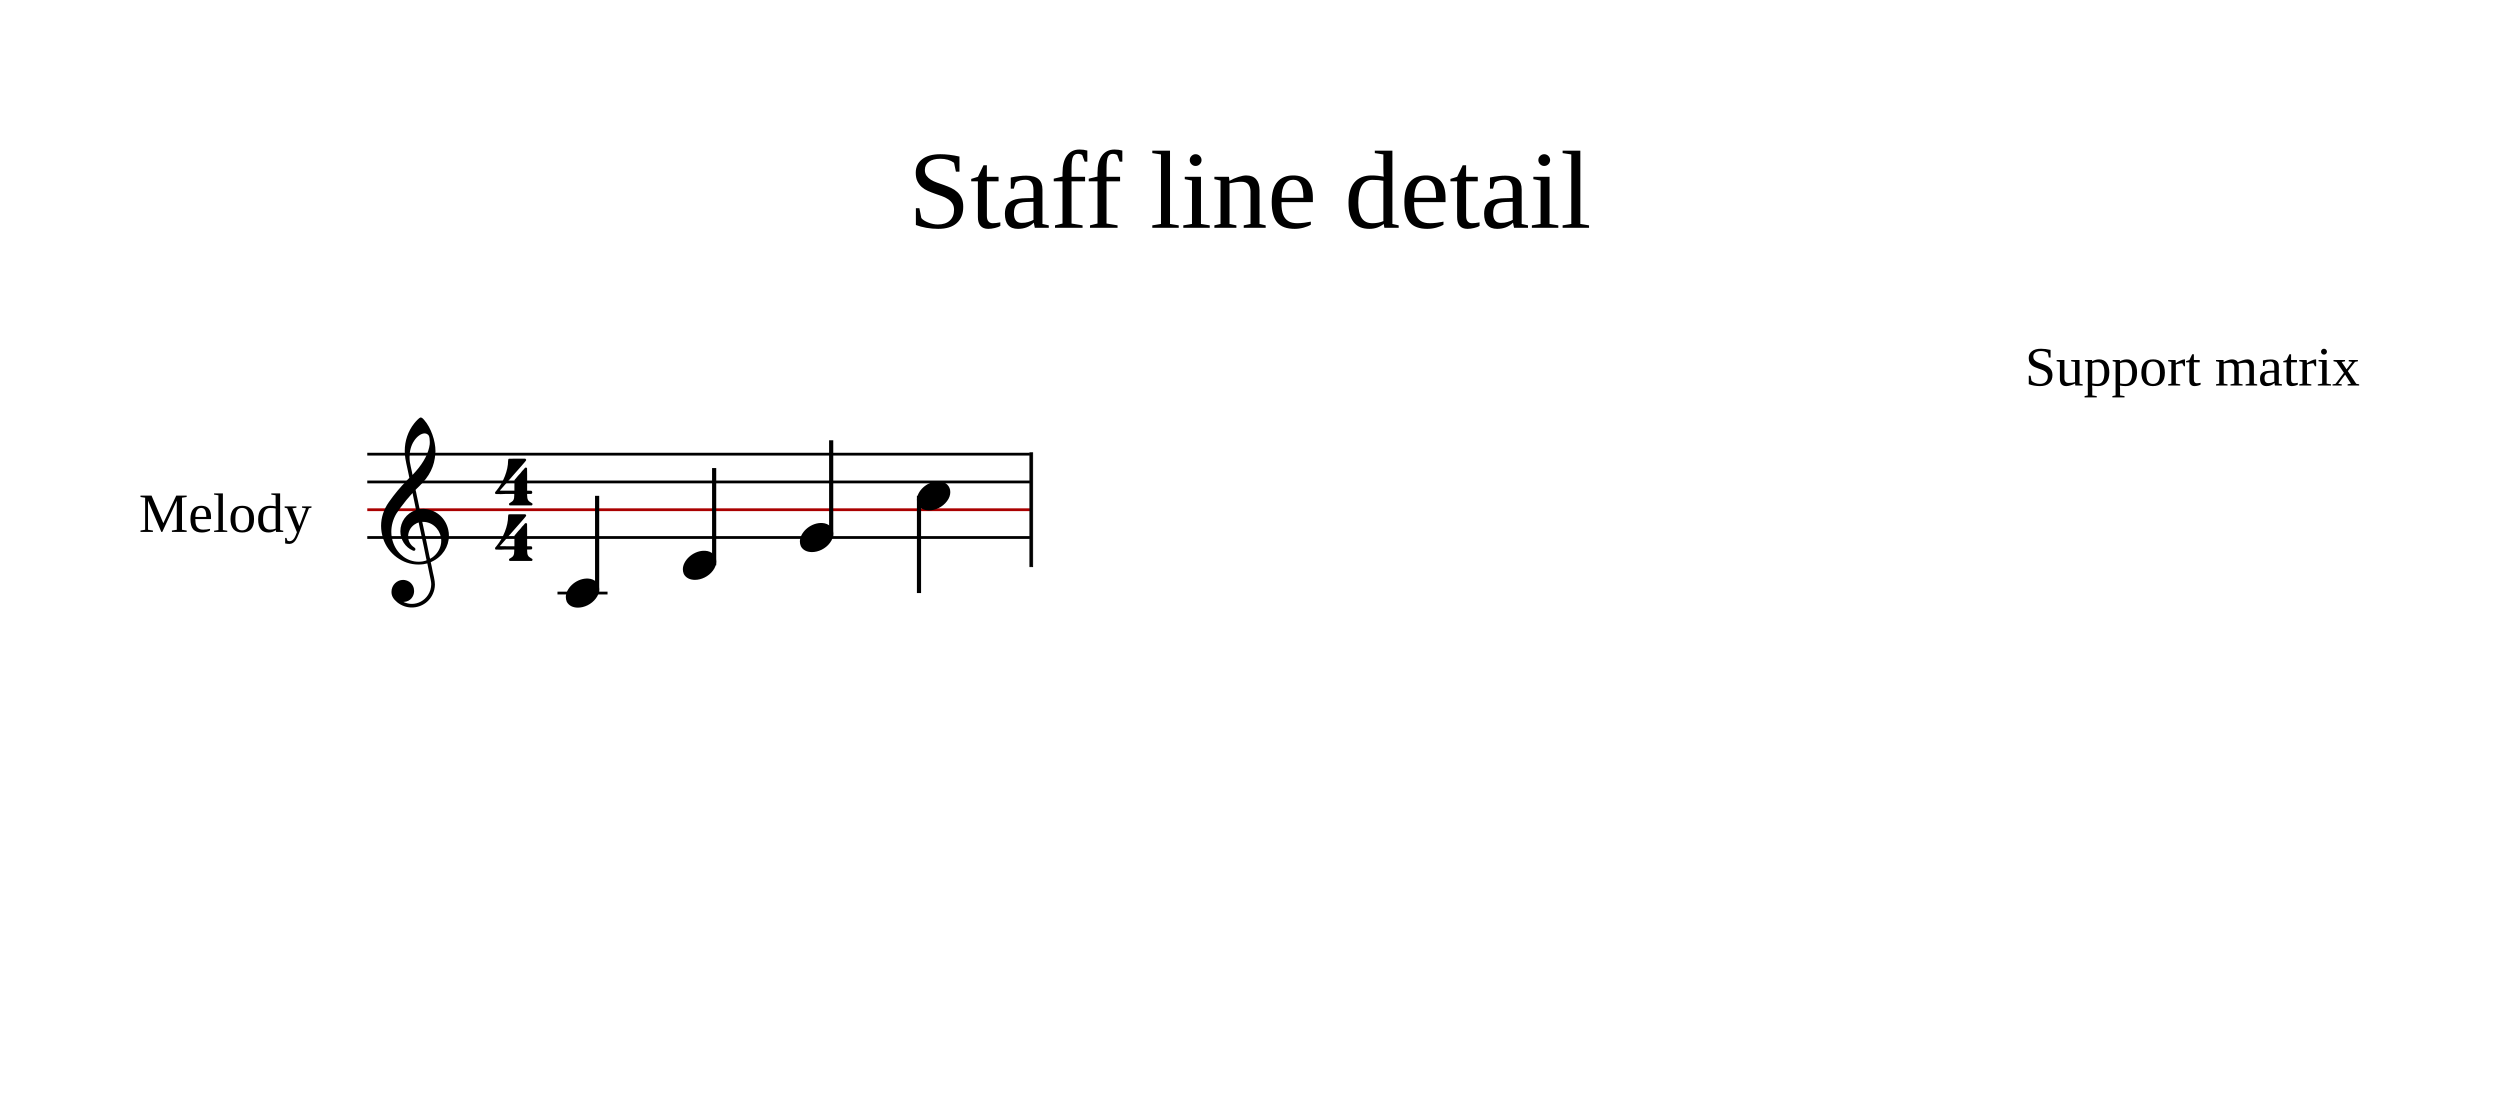
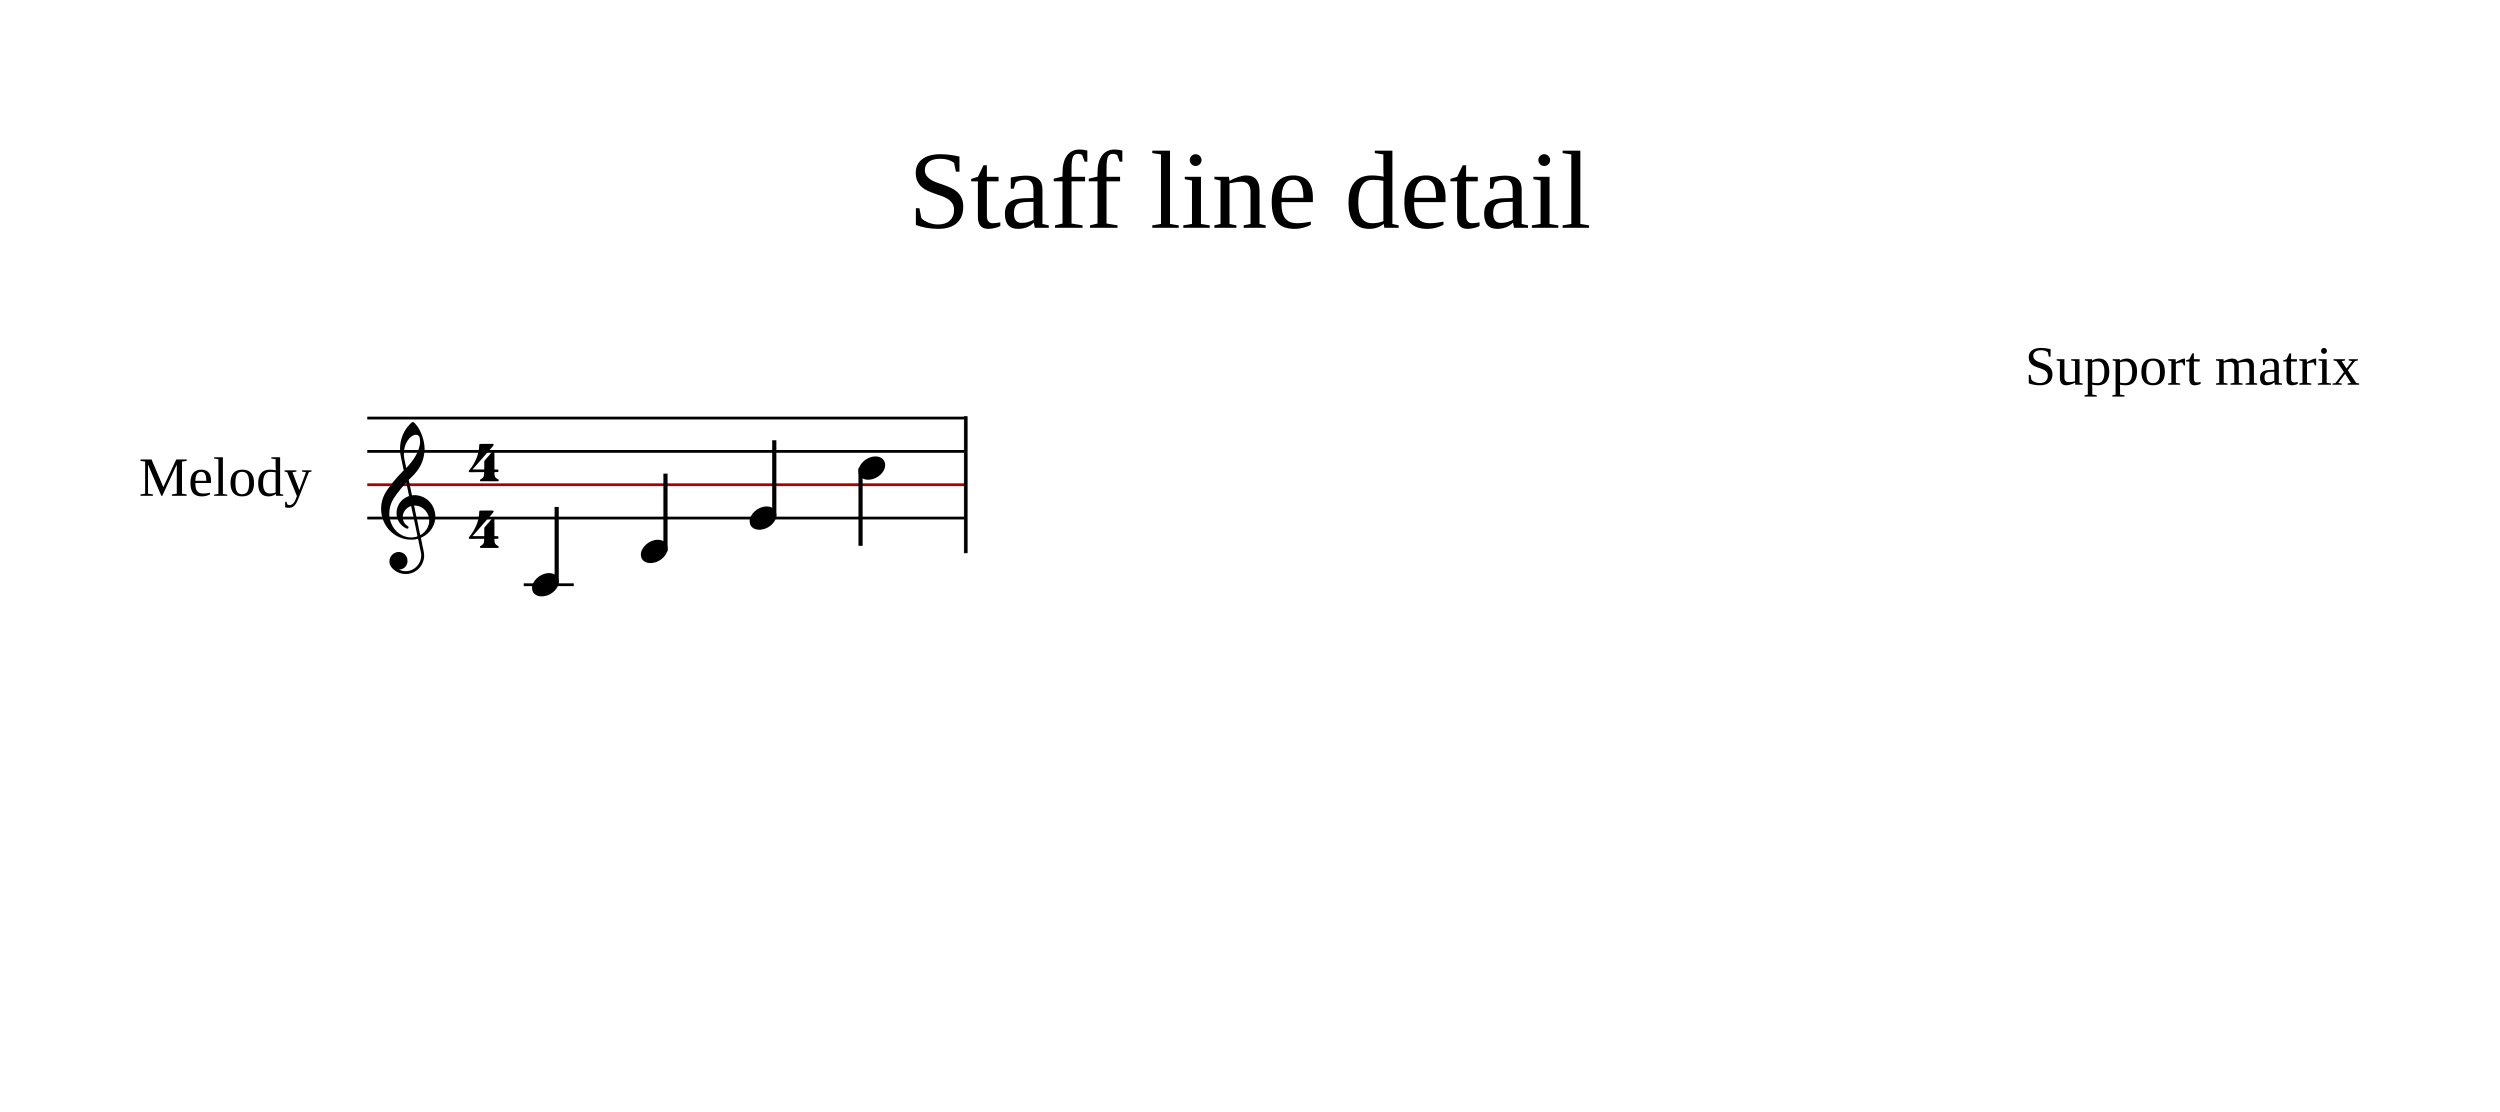
<svg xmlns="http://www.w3.org/2000/svg" id="osmdSvgPage1" width="900" height="400" viewBox="0 0 900 400" style="background-color: rgb(255, 255, 255);">
  <g class="staffline" id="Melody0-1">
    <g class="vf-measure" id="1">
-       <path stroke-width="1" fill="none" stroke="#000000" stroke-dasharray="none" d="M132.217 163.5L370.762 163.5" />
-       <path stroke-width="1" fill="none" stroke="#000000" stroke-dasharray="none" d="M132.217 173.5L370.762 173.5" />
-       <path stroke-width="1" fill="none" stroke="#AA0000" stroke-dasharray="none" d="M132.217 183.5L370.762 183.5" />
-       <path stroke-width="1" fill="none" stroke="#000000" stroke-dasharray="none" d="M132.217 193.5L370.762 193.5" />
-       <rect stroke-width="0.3" fill="#000000" stroke="#000000" stroke-dasharray="none" x="370.762" y="163" width="1" height="41" />
+       <path stroke-width="1" fill="none" stroke="#000000" stroke-dasharray="none" d="M132.217 150.5L347.163 150.5" />
+       <path stroke-width="1" fill="none" stroke="#000000" stroke-dasharray="none" d="M132.217 162.5L347.163 162.5" />
+       <path stroke-width="1" fill="none" stroke="#AA0000" stroke-dasharray="none" d="M132.217 174.5L347.163 174.5" />
+       <path stroke-width="1" fill="none" stroke="#000000" stroke-dasharray="none" d="M132.217 186.5L347.163 186.5" />
+       <rect stroke-width="0.3" fill="#000000" stroke="#000000" stroke-dasharray="none" x="347.163" y="150" width="1" height="49" />
      <g class="vf-clef">
-         <path stroke-width="0.3" fill="#000000" stroke="none" stroke-dasharray="none" d="M151.271 150.329C151.329 150.3,151.386 150.3,151.473 150.3C151.818 150.3,152.222 150.588,152.798 151.308C155.13 153.986,156.772 158.652,156.772 162.454C156.772 162.742,156.714 162.972,156.714 163.26C156.455 167.782,154.612 171.497,150.954 175.01L149.975 175.961L149.63 176.335L149.63 176.45L149.831 177.314L150.148 178.87L150.465 180.31C150.897 182.268,151.07 183.276,151.07 183.276C151.07 183.276,151.07 183.276,151.07 183.276C151.07 183.276,151.185 183.276,151.329 183.247C151.473 183.247,151.934 183.19,152.423 183.19C152.769 183.19,153.114 183.247,153.287 183.247C157.348 183.766,160.487 186.674,161.38 190.764C161.553 191.426,161.61 192.146,161.61 192.866C161.61 196.754,159.278 200.47,155.39 202.226C155.159 202.37,155.073 202.399,155.073 202.399L155.073 202.428C155.073 202.428,155.246 203.09,155.39 203.839L155.822 206.028L156.225 207.785C156.455 208.908,156.57 209.714,156.57 210.434C156.57 211.068,156.484 211.644,156.34 212.306C155.361 216.31,151.876 218.7,148.247 218.7C146.462 218.7,144.618 218.124,143.006 216.828C141.566 215.618,140.932 214.524,140.932 213.084C140.932 210.55,142.977 208.764,145.108 208.764C145.857 208.764,146.606 208.994,147.326 209.426C148.535 210.262,149.082 211.529,149.082 212.767C149.082 214.668,147.758 216.54,145.482 216.684L145.252 216.684L145.425 216.799C146.375 217.202,147.326 217.404,148.247 217.404C150.58 217.404,152.769 216.223,154.094 214.178C154.842 213.026,155.246 211.673,155.246 210.319C155.246 209.801,155.159 209.282,155.044 208.706C155.044 208.649,154.958 208.188,154.842 207.756C154.209 204.646,153.834 202.831,153.834 202.831C153.834 202.831,153.834 202.831,153.834 202.831C153.777 202.831,153.662 202.831,153.575 202.889C153.287 202.946,152.682 203.09,152.423 203.119C151.79 203.206,151.185 203.234,150.609 203.234C144.964 203.234,139.722 199.433,137.908 193.817C137.447 192.319,137.188 190.822,137.188 189.324C137.188 186.329,138.138 183.391,139.982 180.77C141.998 177.919,144.014 175.471,146.49 172.937L147.354 172.044L147.153 170.978L146.778 169.222L146.289 166.975C146.145 166.14,145.972 165.334,145.943 165.161C145.799 164.21,145.713 163.289,145.713 162.338C145.713 158.71,146.894 155.225,149.111 152.431C149.774 151.567,150.954 150.415,151.271 150.329M153.028 156.031C152.97 156.031,152.884 156.031,152.798 156.031C151.617 156.031,150.09 157.126,149.054 158.738C147.988 160.322,147.441 162.425,147.441 164.585C147.441 165.161,147.47 165.766,147.556 166.37C147.642 166.802,147.671 167.09,147.902 168.127L148.305 169.942C148.42 170.489,148.506 170.921,148.506 170.978L148.506 170.978C148.535 170.978,149.428 169.999,149.716 169.654C152.596 166.399,154.324 162.972,154.698 159.948C154.727 159.66,154.727 159.43,154.727 159.142C154.727 158.249,154.612 157.385,154.41 156.924C154.18 156.463,153.662 156.089,153.028 156.031M148.679 178.294C148.622 177.89,148.535 177.574,148.535 177.516C148.535 177.516,148.535 177.516,148.506 177.516C148.449 177.516,147.21 178.956,146.346 179.964C144.878 181.75,143.322 183.881,142.689 184.918C141.479 186.962,140.874 189.238,140.874 191.484C140.874 192.953,141.162 194.364,141.681 195.718C143.236 199.721,146.807 202.226,150.695 202.226C151.156 202.226,151.674 202.198,152.164 202.111C152.798 201.996,153.575 201.766,153.575 201.679L153.575 201.679C153.575 201.679,153.518 201.391,153.431 201.074L152.596 196.956L151.934 193.874L151.502 191.743L151.041 189.67C150.81 188.431,150.724 188.114,150.724 188.114C150.724 188.114,150.724 188.086,150.695 188.086C150.522 188.086,149.601 188.546,149.198 188.834C147.7 189.871,146.922 191.513,146.922 193.126C146.922 194.652,147.671 196.178,149.111 197.071C149.428 197.273,149.543 197.446,149.543 197.647C149.543 197.676,149.543 197.762,149.543 197.791C149.486 198.137,149.284 198.281,148.996 198.281C148.881 198.281,148.737 198.252,148.564 198.166C145.914 197.014,144.129 194.278,144.129 191.282L144.129 191.282C144.129 187.826,146.289 184.831,149.601 183.65L149.774 183.593L149.486 182.153L148.679 178.294M152.999 187.913C152.769 187.884,152.538 187.884,152.366 187.884C152.308 187.884,152.222 187.884,152.164 187.884L152.02 187.884L152.135 188.402L152.74 191.225L153.114 193.068L153.518 194.882L154.324 198.886L154.641 200.412C154.756 200.815,154.814 201.161,154.842 201.161C154.842 201.161,154.842 201.161,154.842 201.161C154.871 201.161,155.361 200.873,155.678 200.642C157.146 199.606,158.241 197.993,158.644 196.322C158.788 195.775,158.846 195.199,158.846 194.652C158.846 191.311,156.369 188.287,152.999 187.913" />
+         <path stroke-width="0.3" fill="#000000" stroke="none" stroke-dasharray="none" d="M148.46 151.963C148.506 151.94,148.552 151.94,148.622 151.94C148.898 151.94,149.221 152.17,149.681 152.746C151.548 154.889,152.861 158.622,152.861 161.663C152.861 161.893,152.815 162.078,152.815 162.308C152.608 165.925,151.133 168.897,148.207 171.708L147.424 172.469L147.147 172.768L147.147 172.86L147.308 173.552L147.562 174.796L147.815 175.948C148.161 177.514,148.299 178.321,148.299 178.321C148.299 178.321,148.299 178.321,148.299 178.321C148.299 178.321,148.391 178.321,148.506 178.298C148.622 178.298,148.99 178.252,149.382 178.252C149.658 178.252,149.935 178.298,150.073 178.298C153.322 178.712,155.833 181.04,156.547 184.311C156.686 184.841,156.732 185.417,156.732 185.993C156.732 189.104,154.865 192.076,151.755 193.481C151.571 193.596,151.502 193.619,151.502 193.619L151.502 193.642C151.502 193.642,151.64 194.172,151.755 194.771L152.101 196.522L152.423 197.928C152.608 198.826,152.7 199.472,152.7 200.048C152.7 200.554,152.631 201.015,152.515 201.545C151.732 204.748,148.944 206.66,146.041 206.66C144.613 206.66,143.138 206.199,141.848 205.162C140.696 204.195,140.189 203.319,140.189 202.167C140.189 200.14,141.825 198.711,143.53 198.711C144.129 198.711,144.728 198.896,145.304 199.241C146.272 199.909,146.709 200.923,146.709 201.914C146.709 203.434,145.649 204.932,143.829 205.047L143.645 205.047L143.783 205.139C144.544 205.462,145.304 205.623,146.041 205.623C147.907 205.623,149.658 204.679,150.718 203.043C151.317 202.121,151.64 201.038,151.64 199.955C151.64 199.541,151.571 199.126,151.479 198.665C151.479 198.619,151.409 198.25,151.317 197.905C150.81 195.416,150.511 193.965,150.511 193.965C150.511 193.965,150.511 193.965,150.511 193.965C150.465 193.965,150.373 193.965,150.304 194.011C150.073 194.057,149.589 194.172,149.382 194.195C148.875 194.264,148.391 194.288,147.93 194.288C143.415 194.288,139.221 191.246,137.77 186.753C137.401 185.555,137.194 184.357,137.194 183.159C137.194 180.763,137.954 178.413,139.429 176.316C141.041 174.035,142.654 172.077,144.636 170.049L145.327 169.335L145.166 168.483L144.866 167.077L144.474 165.28C144.359 164.612,144.221 163.967,144.198 163.829C144.083 163.068,144.014 162.331,144.014 161.571C144.014 158.668,144.958 155.88,146.732 153.645C147.262 152.954,148.207 152.032,148.46 151.963M149.866 156.525C149.82 156.525,149.751 156.525,149.681 156.525C148.737 156.525,147.516 157.4,146.686 158.691C145.834 159.958,145.396 161.64,145.396 163.368C145.396 163.829,145.419 164.312,145.488 164.796C145.557 165.142,145.58 165.372,145.765 166.202L146.087 167.653C146.179 168.091,146.248 168.437,146.248 168.483L146.248 168.483C146.272 168.483,146.986 167.699,147.216 167.423C149.52 164.819,150.903 162.078,151.202 159.658C151.225 159.428,151.225 159.244,151.225 159.013C151.225 158.299,151.133 157.608,150.972 157.239C150.787 156.871,150.373 156.571,149.866 156.525M146.387 174.335C146.341 174.012,146.272 173.759,146.272 173.713C146.272 173.713,146.272 173.713,146.248 173.713C146.202 173.713,145.212 174.865,144.52 175.671C143.345 177.1,142.101 178.805,141.594 179.634C140.627 181.27,140.143 183.09,140.143 184.887C140.143 186.062,140.373 187.191,140.788 188.274C142.032 191.477,144.889 193.481,148 193.481C148.368 193.481,148.783 193.458,149.175 193.389C149.681 193.297,150.304 193.112,150.304 193.043L150.304 193.043C150.304 193.043,150.257 192.813,150.188 192.56L149.52 189.265L148.99 186.8L148.645 185.095L148.276 183.436C148.092 182.445,148.023 182.192,148.023 182.192C148.023 182.192,148.023 182.168,148 182.168C147.861 182.168,147.124 182.537,146.801 182.768C145.603 183.597,144.981 184.91,144.981 186.2C144.981 187.422,145.58 188.643,146.732 189.357C146.986 189.518,147.078 189.656,147.078 189.818C147.078 189.841,147.078 189.91,147.078 189.933C147.032 190.209,146.871 190.325,146.64 190.325C146.548 190.325,146.433 190.302,146.295 190.232C144.175 189.311,142.746 187.122,142.746 184.726L142.746 184.726C142.746 181.961,144.474 179.565,147.124 178.62L147.262 178.574L147.032 177.422L146.387 174.335M149.843 182.03C149.658 182.007,149.474 182.007,149.336 182.007C149.29 182.007,149.221 182.007,149.175 182.007L149.059 182.007L149.152 182.422L149.635 184.68L149.935 186.154L150.257 187.606L150.903 190.808L151.156 192.03C151.248 192.352,151.294 192.629,151.317 192.629C151.317 192.629,151.317 192.629,151.317 192.629C151.34 192.629,151.732 192.398,151.985 192.214C153.16 191.384,154.036 190.094,154.359 188.758C154.474 188.32,154.52 187.859,154.52 187.422C154.52 184.749,152.538 182.33,149.843 182.03" />
      </g>
      <g class="vf-timesignature">
-         <path stroke-width="0.3" fill="#000000" stroke="none" stroke-dasharray="none" d="M183.228 165.154C183.257 165.126,183.66 165.126,184.898 165.126C185.273 165.126,185.676 165.126,186.194 165.126L189.103 165.126L189.19 165.212C189.334 165.298,189.42 165.442,189.42 165.558C189.42 165.73,189.334 165.846,189.218 165.961C189.19 166.047,188.93 166.278,188.758 166.537L187.231 168.294L185.273 170.511L184.236 171.692L182.681 173.478L180.636 175.81C180.29 176.242,179.916 176.588,179.916 176.588C179.916 176.588,179.916 176.588,179.916 176.588C179.916 176.646,180.175 176.646,182.566 176.646L185.186 176.646L185.186 174.774C185.186 172.873,185.186 172.844,185.215 172.815C185.273 172.729,185.532 172.412,186.54 171.231L186.943 170.799L187.346 170.367L187.951 169.59L188.585 168.927L188.902 168.524C189.017 168.351,189.19 168.322,189.334 168.322C189.506 168.322,189.65 168.409,189.737 168.553C189.766 168.639,189.766 168.697,189.766 170.828C189.766 171.318,189.766 171.922,189.766 172.642L189.766 176.646L190.486 176.646C191.148 176.646,191.177 176.646,191.263 176.674C191.494 176.761,191.609 176.991,191.609 177.25C191.609 177.394,191.58 177.567,191.465 177.682C191.292 177.826,191.263 177.826,190.486 177.826L189.766 177.826L189.766 178.316C189.794 179.785,190.082 180.361,191.206 180.966C191.609 181.167,191.695 181.225,191.695 181.513C191.695 181.714,191.638 181.801,191.494 181.916L191.407 181.945L187.462 181.945L183.545 181.945L183.458 181.916C183.286 181.801,183.257 181.714,183.257 181.513C183.257 181.225,183.286 181.167,183.718 180.966C184.841 180.361,185.129 179.785,185.129 178.316L185.129 177.826L181.817 177.826C181.212 177.884,180.722 177.884,180.319 177.884C178.505 177.884,178.476 177.826,178.447 177.826C178.274 177.769,178.217 177.596,178.217 177.394C178.217 177.394,178.217 177.394,178.217 177.394C178.217 177.193,178.217 177.193,178.793 176.53C181.212 173.593,182.911 169.33,182.911 165.932C182.911 165.414,182.998 165.241,183.228 165.154M184.956 183.529L184.985 183.529L184.898 183.529L184.956 183.529M184.956 164.118L184.985 164.118L184.898 164.118L184.956 164.118" />
-         <path stroke-width="0.3" fill="#000000" stroke="none" stroke-dasharray="none" d="M183.228 185.154C183.257 185.126,183.66 185.126,184.898 185.126C185.273 185.126,185.676 185.126,186.194 185.126L189.103 185.126L189.19 185.212C189.334 185.298,189.42 185.442,189.42 185.558C189.42 185.73,189.334 185.846,189.218 185.961C189.19 186.047,188.93 186.278,188.758 186.537L187.231 188.294L185.273 190.511L184.236 191.692L182.681 193.478L180.636 195.81C180.29 196.242,179.916 196.588,179.916 196.588C179.916 196.588,179.916 196.588,179.916 196.588C179.916 196.646,180.175 196.646,182.566 196.646L185.186 196.646L185.186 194.774C185.186 192.873,185.186 192.844,185.215 192.815C185.273 192.729,185.532 192.412,186.54 191.231L186.943 190.799L187.346 190.367L187.951 189.59L188.585 188.927L188.902 188.524C189.017 188.351,189.19 188.322,189.334 188.322C189.506 188.322,189.65 188.409,189.737 188.553C189.766 188.639,189.766 188.697,189.766 190.828C189.766 191.318,189.766 191.922,189.766 192.642L189.766 196.646L190.486 196.646C191.148 196.646,191.177 196.646,191.263 196.674C191.494 196.761,191.609 196.991,191.609 197.25C191.609 197.394,191.58 197.567,191.465 197.682C191.292 197.826,191.263 197.826,190.486 197.826L189.766 197.826L189.766 198.316C189.794 199.785,190.082 200.361,191.206 200.966C191.609 201.167,191.695 201.225,191.695 201.513C191.695 201.714,191.638 201.801,191.494 201.916L191.407 201.945L187.462 201.945L183.545 201.945L183.458 201.916C183.286 201.801,183.257 201.714,183.257 201.513C183.257 201.225,183.286 201.167,183.718 200.966C184.841 200.361,185.129 199.785,185.129 198.316L185.129 197.826L181.817 197.826C181.212 197.884,180.722 197.884,180.319 197.884C178.505 197.884,178.476 197.826,178.447 197.826C178.274 197.769,178.217 197.596,178.217 197.394C178.217 197.394,178.217 197.394,178.217 197.394C178.217 197.193,178.217 197.193,178.793 196.53C181.212 193.593,182.911 189.33,182.911 185.932C182.911 185.414,182.998 185.241,183.228 185.154M184.956 203.529L184.985 203.529L184.898 203.529L184.956 203.529M184.956 184.118L184.985 184.118L184.898 184.118L184.956 184.118" />
+         <path stroke-width="0.3" fill="#000000" stroke="none" stroke-dasharray="none" d="M172.764 159.824C172.787 159.8,173.109 159.8,174.1 159.8C174.4 159.8,174.722 159.8,175.137 159.8L177.464 159.8L177.533 159.87C177.648 159.939,177.717 160.054,177.717 160.146C177.717 160.284,177.648 160.376,177.556 160.469C177.533 160.538,177.326 160.722,177.187 160.929L175.966 162.335L174.4 164.109L173.57 165.054L172.326 166.482L170.69 168.348C170.414 168.694,170.114 168.97,170.114 168.97C170.114 168.97,170.114 168.97,170.114 168.97C170.114 169.016,170.321 169.016,172.234 169.016L174.33 169.016L174.33 167.519C174.33 165.998,174.33 165.975,174.353 165.952C174.4 165.883,174.607 165.63,175.413 164.685L175.736 164.339L176.058 163.994L176.542 163.372L177.049 162.842L177.303 162.519C177.395 162.381,177.533 162.358,177.648 162.358C177.786 162.358,177.902 162.427,177.971 162.542C177.994 162.611,177.994 162.657,177.994 164.362C177.994 164.754,177.994 165.238,177.994 165.814L177.994 169.016L178.57 169.016C179.1 169.016,179.123 169.016,179.192 169.04C179.376 169.109,179.468 169.293,179.468 169.5C179.468 169.616,179.445 169.754,179.353 169.846C179.215 169.961,179.192 169.961,178.57 169.961L177.994 169.961L177.994 170.353C178.017 171.528,178.247 171.989,179.146 172.472C179.468 172.634,179.537 172.68,179.537 172.91C179.537 173.072,179.491 173.141,179.376 173.233L179.307 173.256L176.151 173.256L173.017 173.256L172.948 173.233C172.81 173.141,172.787 173.072,172.787 172.91C172.787 172.68,172.81 172.634,173.155 172.472C174.054 171.989,174.284 171.528,174.284 170.353L174.284 169.961L171.635 169.961C171.151 170.007,170.759 170.007,170.437 170.007C168.985 170.007,168.962 169.961,168.939 169.961C168.801 169.915,168.755 169.777,168.755 169.616C168.755 169.616,168.755 169.616,168.755 169.616C168.755 169.454,168.755 169.454,169.216 168.924C171.151 166.574,172.51 163.164,172.51 160.446C172.51 160.031,172.579 159.893,172.764 159.824M174.146 174.523L174.169 174.523L174.1 174.523L174.146 174.523M174.146 158.994L174.169 158.994L174.1 158.994L174.146 158.994" />
+         <path stroke-width="0.3" fill="#000000" stroke="none" stroke-dasharray="none" d="M172.764 183.824C172.787 183.8,173.109 183.8,174.1 183.8C174.4 183.8,174.722 183.8,175.137 183.8L177.464 183.8L177.533 183.87C177.648 183.939,177.717 184.054,177.717 184.146C177.717 184.284,177.648 184.376,177.556 184.469C177.533 184.538,177.326 184.722,177.187 184.929L175.966 186.335L174.4 188.109L173.57 189.054L172.326 190.482L170.69 192.348C170.414 192.694,170.114 192.97,170.114 192.97C170.114 192.97,170.114 192.97,170.114 192.97C170.114 193.016,170.321 193.016,172.234 193.016L174.33 193.016L174.33 191.519C174.33 189.998,174.33 189.975,174.353 189.952C174.4 189.883,174.607 189.63,175.413 188.685L175.736 188.339L176.058 187.994L176.542 187.372L177.049 186.842L177.303 186.519C177.395 186.381,177.533 186.358,177.648 186.358C177.786 186.358,177.902 186.427,177.971 186.542C177.994 186.611,177.994 186.657,177.994 188.362C177.994 188.754,177.994 189.238,177.994 189.814L177.994 193.016L178.57 193.016C179.1 193.016,179.123 193.016,179.192 193.04C179.376 193.109,179.468 193.293,179.468 193.5C179.468 193.616,179.445 193.754,179.353 193.846C179.215 193.961,179.192 193.961,178.57 193.961L177.994 193.961L177.994 194.353C178.017 195.528,178.247 195.989,179.146 196.472C179.468 196.634,179.537 196.68,179.537 196.91C179.537 197.072,179.491 197.141,179.376 197.233L179.307 197.256L176.151 197.256L173.017 197.256L172.948 197.233C172.81 197.141,172.787 197.072,172.787 196.91C172.787 196.68,172.81 196.634,173.155 196.472C174.054 195.989,174.284 195.528,174.284 194.353L174.284 193.961L171.635 193.961C171.151 194.007,170.759 194.007,170.437 194.007C168.985 194.007,168.962 193.961,168.939 193.961C168.801 193.915,168.755 193.777,168.755 193.616C168.755 193.616,168.755 193.616,168.755 193.616C168.755 193.454,168.755 193.454,169.216 192.924C171.151 190.574,172.51 187.164,172.51 184.446C172.51 184.031,172.579 183.893,172.764 183.824M174.146 198.523L174.169 198.523L174.1 198.523L174.146 198.523M174.146 182.994L174.169 182.994L174.1 182.994L174.146 182.994" />
      </g>
      <g class="vf-ledgers" id="vf-auto1003ledgers">
-         <path stroke-width="1" fill="none" stroke="#000000" stroke-dasharray="none" d="M200.695 213.5L218.713 213.5" />
+         <path stroke-width="1" fill="none" stroke="#000000" stroke-dasharray="none" d="M188.537 210.5L206.556 210.5" />
      </g>
      <g class="vf-stavenote" id="vf-auto1003">
        <g class="vf-note" pointer-events="bounding-box">
          <g class="vf-stem" pointer-events="bounding-box">
-             <path stroke-width="1.5" fill="none" stroke="#000000" stroke-dasharray="none" class="vf-stem" id="vf-auto1003-stem" d="M214.963 213.5L214.963 178.5" />
+             <path stroke-width="1.5" fill="none" stroke="#000000" stroke-dasharray="none" class="vf-stem" id="vf-auto1003-stem" d="M200.402 210.5L200.402 182.5" />
          </g>
          <g class="vf-notehead" pointer-events="bounding-box">
-             <path stroke-width="0.3" fill="#000000" stroke="none" stroke-dasharray="none" d="M211.052 208.277C211.164 208.277,211.333 208.277,211.361 208.277C211.361 208.277,211.389 208.277,211.389 208.277C211.389 208.277,211.558 208.277,211.698 208.277C214.225 208.418,215.713 210.074,215.713 212.152C215.713 213.163,215.376 214.314,214.534 215.409C212.934 217.572,210.322 218.751,208.048 218.751C206.279 218.751,204.762 218.049,204.032 216.617C203.808 216.055,203.695 215.522,203.695 214.932C203.695 211.871,207.121 208.474,211.052 208.277" />
+             <path stroke-width="0.3" fill="#000000" stroke="none" stroke-dasharray="none" d="M197.423 206.322C197.513 206.322,197.648 206.322,197.67 206.322C197.67 206.322,197.693 206.322,197.693 206.322C197.693 206.322,197.827 206.322,197.94 206.322C199.961 206.434,201.152 207.759,201.152 209.422C201.152 210.23,200.882 211.151,200.209 212.028C198.928 213.757,196.839 214.701,195.019 214.701C193.604 214.701,192.391 214.139,191.807 212.994C191.627 212.544,191.537 212.117,191.537 211.646C191.537 209.197,194.278 206.479,197.423 206.322" />
          </g>
        </g>
        <g class="vf-modifiers" />
      </g>
      <g class="vf-stavenote" id="vf-auto1008">
        <g class="vf-note" pointer-events="bounding-box">
          <g class="vf-stem" pointer-events="bounding-box">
-             <path stroke-width="1.5" fill="none" stroke="#000000" stroke-dasharray="none" class="vf-stem" id="vf-auto1008-stem" d="M257.094 203.5L257.094 168.5" />
+             <path stroke-width="1.5" fill="none" stroke="#000000" stroke-dasharray="none" class="vf-stem" id="vf-auto1008-stem" d="M239.572 198.5L239.572 170.5" />
          </g>
          <g class="vf-notehead" pointer-events="bounding-box">
-             <path stroke-width="0.3" fill="#000000" stroke="none" stroke-dasharray="none" d="M253.183 198.277C253.295 198.277,253.463 198.277,253.491 198.277C253.491 198.277,253.52 198.277,253.52 198.277C253.52 198.277,253.688 198.277,253.828 198.277C256.356 198.418,257.844 200.074,257.844 202.152C257.844 203.163,257.507 204.314,256.664 205.409C255.064 207.572,252.452 208.751,250.178 208.751C248.409 208.751,246.893 208.049,246.163 206.617C245.938 206.055,245.826 205.522,245.826 204.932C245.826 201.871,249.251 198.474,253.183 198.277" />
+             <path stroke-width="0.3" fill="#000000" stroke="none" stroke-dasharray="none" d="M236.593 194.322C236.683 194.322,236.817 194.322,236.84 194.322C236.84 194.322,236.862 194.322,236.862 194.322C236.862 194.322,236.997 194.322,237.11 194.322C239.131 194.434,240.322 195.759,240.322 197.422C240.322 198.23,240.052 199.151,239.378 200.028C238.098 201.757,236.009 202.701,234.189 202.701C232.774 202.701,231.561 202.139,230.977 200.994C230.797 200.544,230.707 200.117,230.707 199.646C230.707 197.197,233.448 194.479,236.593 194.322" />
          </g>
        </g>
        <g class="vf-modifiers" />
      </g>
      <g class="vf-stavenote" id="vf-auto1012">
        <g class="vf-note" pointer-events="bounding-box">
          <g class="vf-stem" pointer-events="bounding-box">
-             <path stroke-width="1.5" fill="none" stroke="#000000" stroke-dasharray="none" class="vf-stem" id="vf-auto1012-stem" d="M299.224 193.5L299.224 158.5" />
+             <path stroke-width="1.5" fill="none" stroke="#000000" stroke-dasharray="none" class="vf-stem" id="vf-auto1012-stem" d="M278.742 186.5L278.742 158.5" />
          </g>
          <g class="vf-notehead" pointer-events="bounding-box">
-             <path stroke-width="0.3" fill="#000000" stroke="none" stroke-dasharray="none" d="M295.313 188.277C295.425 188.277,295.594 188.277,295.622 188.277C295.622 188.277,295.65 188.277,295.65 188.277C295.65 188.277,295.818 188.277,295.959 188.277C298.486 188.418,299.974 190.074,299.974 192.152C299.974 193.163,299.637 194.314,298.795 195.409C297.194 197.572,294.583 198.751,292.308 198.751C290.539 198.751,289.023 198.049,288.293 196.617C288.068 196.055,287.956 195.522,287.956 194.932C287.956 191.871,291.382 188.474,295.313 188.277" />
+             <path stroke-width="0.3" fill="#000000" stroke="none" stroke-dasharray="none" d="M275.763 182.322C275.853 182.322,275.987 182.322,276.01 182.322C276.01 182.322,276.032 182.322,276.032 182.322C276.032 182.322,276.167 182.322,276.279 182.322C278.301 182.434,279.492 183.759,279.492 185.422C279.492 186.23,279.222 187.151,278.548 188.028C277.268 189.757,275.179 190.701,273.359 190.701C271.944 190.701,270.731 190.139,270.147 188.994C269.967 188.544,269.877 188.117,269.877 187.646C269.877 185.197,272.618 182.479,275.763 182.322" />
          </g>
        </g>
        <g class="vf-modifiers" />
      </g>
      <g class="vf-stavenote" id="vf-auto1016">
        <g class="vf-note" pointer-events="bounding-box">
          <g class="vf-stem" pointer-events="bounding-box">
-             <path stroke-width="1.5" fill="none" stroke="#000000" stroke-dasharray="none" class="vf-stem" id="vf-auto1016-stem" d="M330.836 178.5L330.836 213.5" />
+             <path stroke-width="1.5" fill="none" stroke="#000000" stroke-dasharray="none" class="vf-stem" id="vf-auto1016-stem" d="M309.797 168.5L309.797 196.5" />
          </g>
          <g class="vf-notehead" pointer-events="bounding-box">
-             <path stroke-width="0.3" fill="#000000" stroke="none" stroke-dasharray="none" d="M337.443 173.277C337.556 173.277,337.724 173.277,337.752 173.277C337.752 173.277,337.78 173.277,337.78 173.277C337.78 173.277,337.949 173.277,338.089 173.277C340.616 173.418,342.105 175.074,342.105 177.152C342.105 178.163,341.768 179.314,340.925 180.409C339.325 182.572,336.713 183.751,334.439 183.751C332.67 183.751,331.153 183.049,330.423 181.617C330.199 181.055,330.086 180.522,330.086 179.932C330.086 176.871,333.512 173.474,337.443 173.277" />
+             <path stroke-width="0.3" fill="#000000" stroke="none" stroke-dasharray="none" d="M314.933 164.322C315.022 164.322,315.157 164.322,315.18 164.322C315.18 164.322,315.202 164.322,315.202 164.322C315.202 164.322,315.337 164.322,315.449 164.322C317.471 164.434,318.662 165.759,318.662 167.422C318.662 168.23,318.392 169.151,317.718 170.028C316.438 171.757,314.348 172.701,312.529 172.701C311.114 172.701,309.901 172.139,309.317 170.994C309.137 170.544,309.047 170.117,309.047 169.646C309.047 167.197,311.788 164.479,314.933 164.322" />
          </g>
        </g>
        <g class="vf-modifiers" />
      </g>
    </g>
  </g>
  <g class="vf-text">
-     <text stroke-width="0.3" fill="#000000" stroke="none" stroke-dasharray="none" font-family="Times New Roman" font-size="20px" font-weight="normal" font-style="normal" x="50" y="191.5">Melody</text>
+     <text stroke-width="0.3" fill="#000000" stroke="none" stroke-dasharray="none" font-family="Times New Roman" font-size="20px" font-weight="normal" font-style="normal" x="50" y="178.5">Melody</text>
  </g>
  <g class="vf-text">
    <text stroke-width="0.3" fill="#000000" stroke="none" stroke-dasharray="none" font-family="Times New Roman" font-size="40px" font-weight="normal" font-style="normal" x="327" y="82">Staff line detail</text>
  </g>
  <g class="vf-text">
-     <text stroke-width="0.3" fill="#000000" stroke="none" stroke-dasharray="none" font-family="Times New Roman" font-size="20px" font-weight="normal" font-style="normal" x="729" y="138.8">Support matrix</text>
+     <text stroke-width="0.3" fill="#000000" stroke="none" stroke-dasharray="none" font-family="Times New Roman" font-size="20px" font-weight="normal" font-style="normal" x="729" y="138.5">Support matrix</text>
  </g>
</svg>
